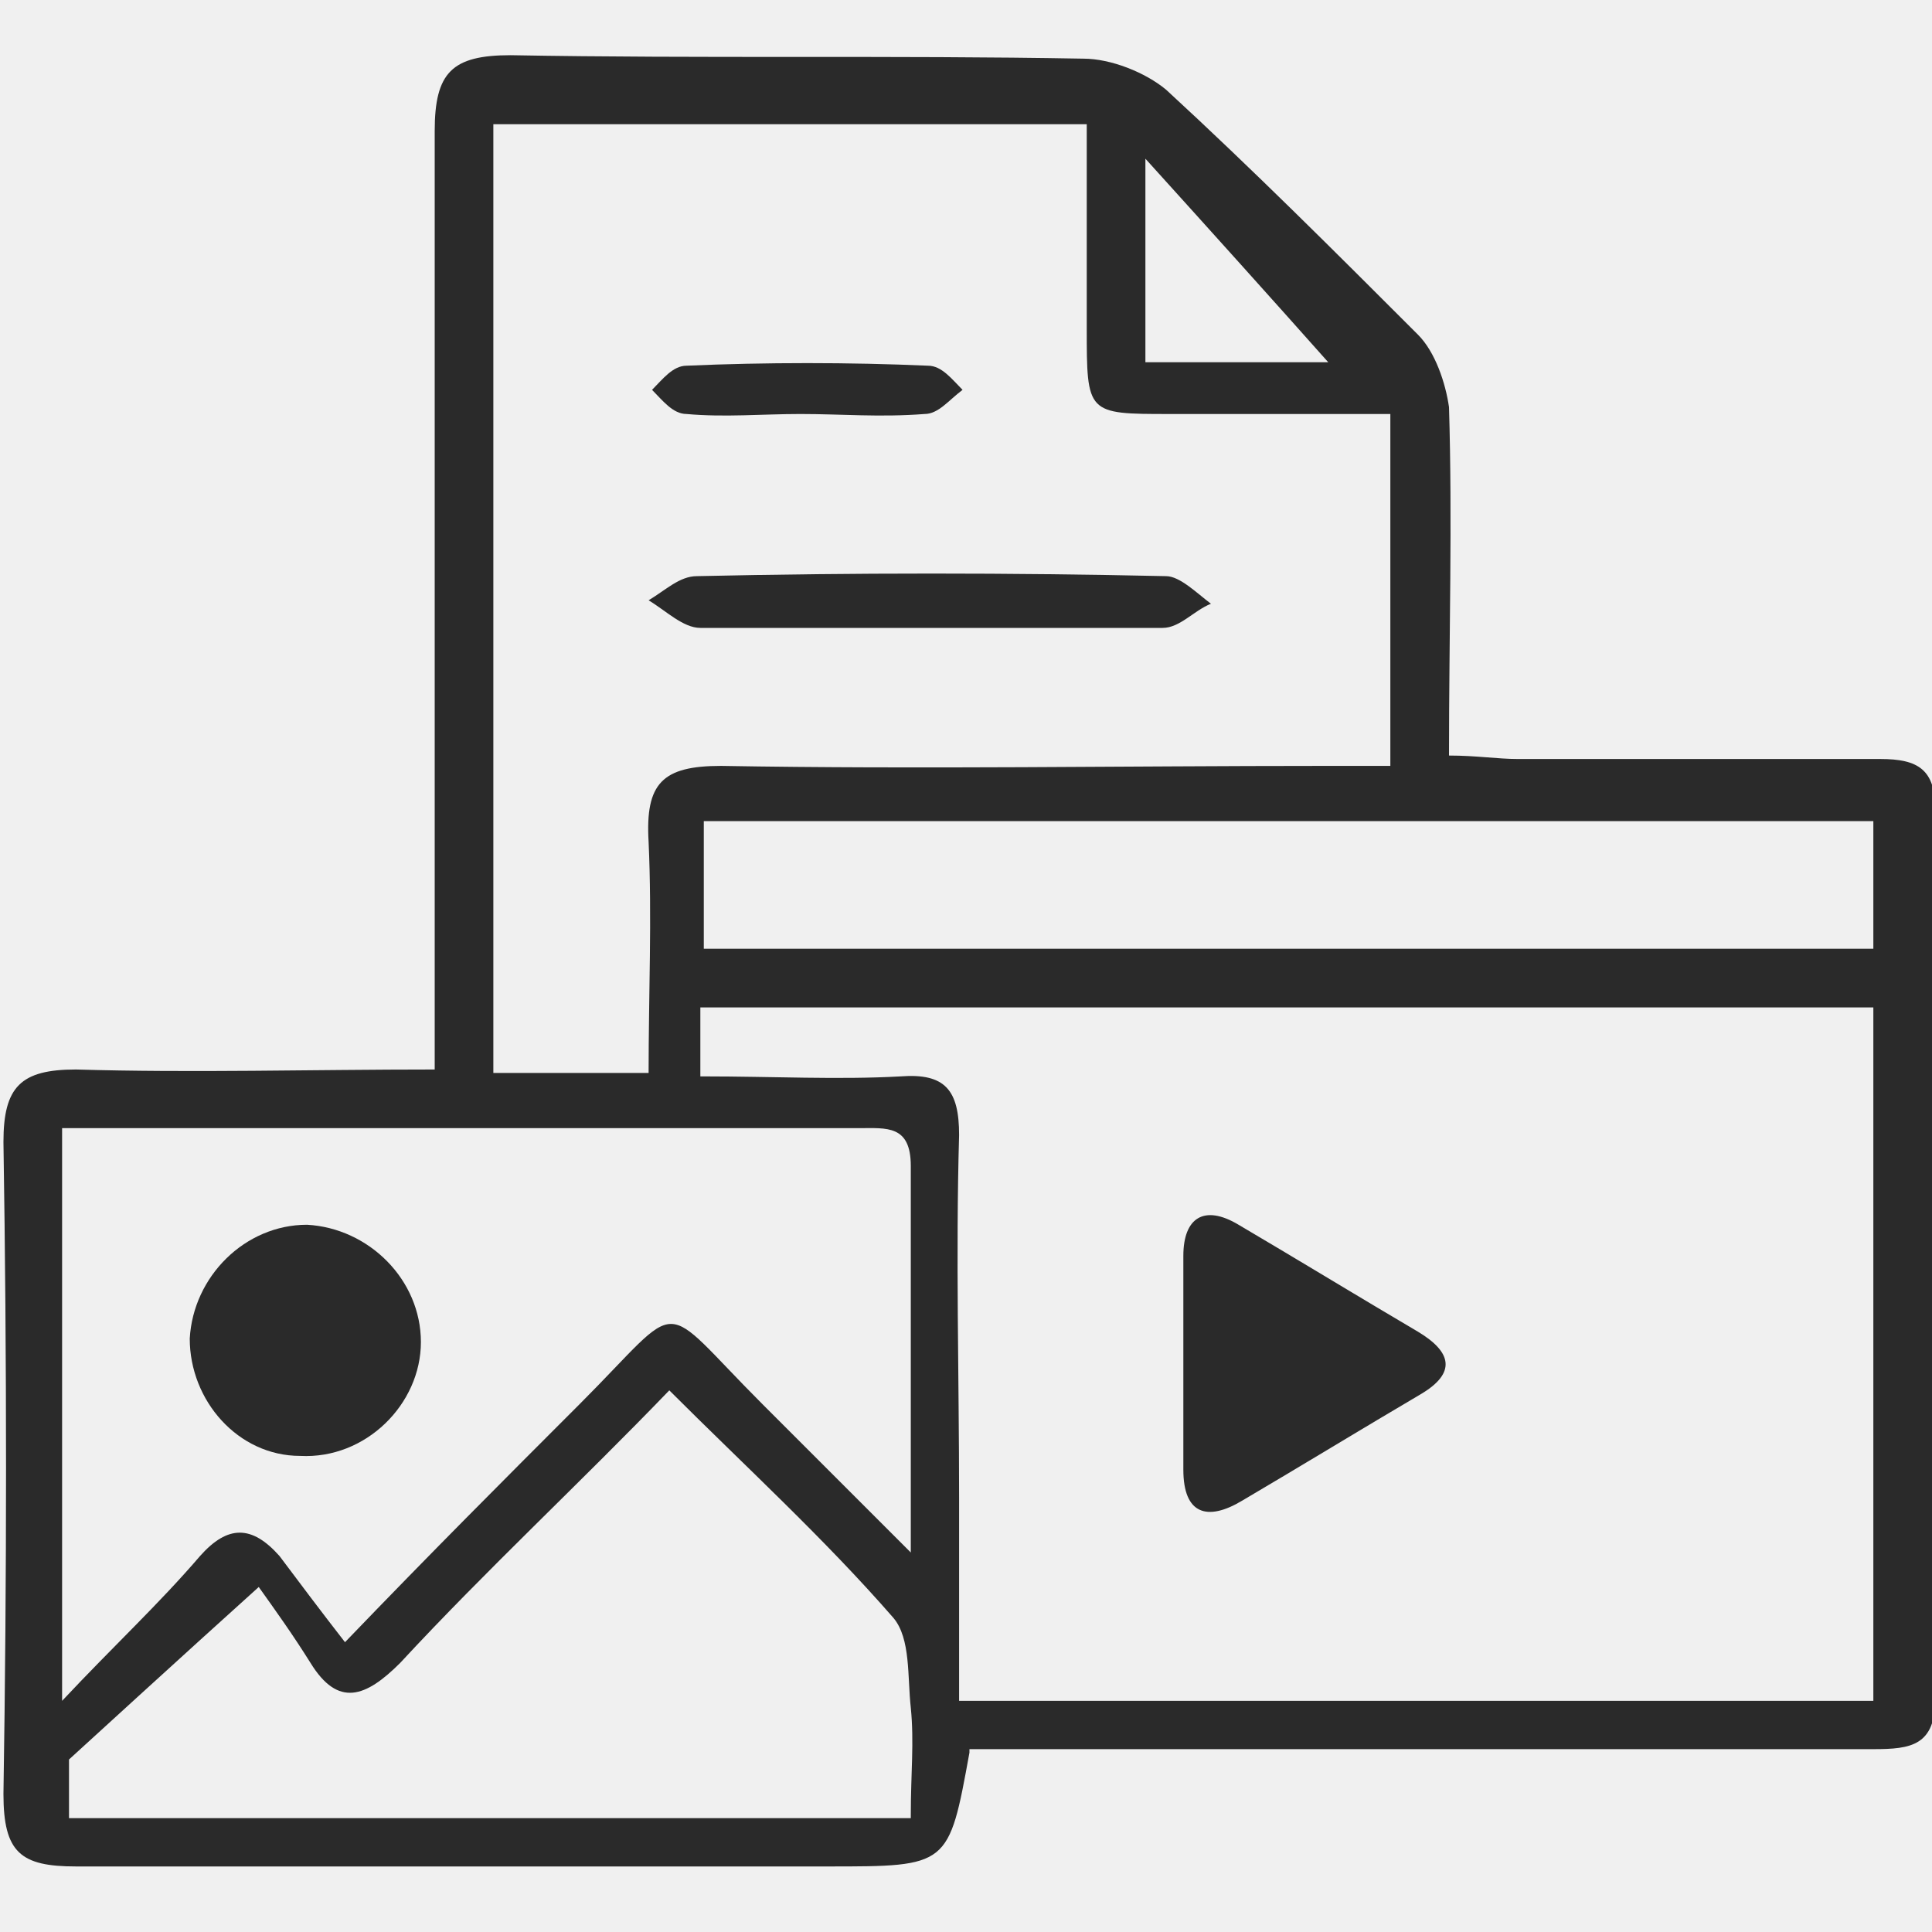
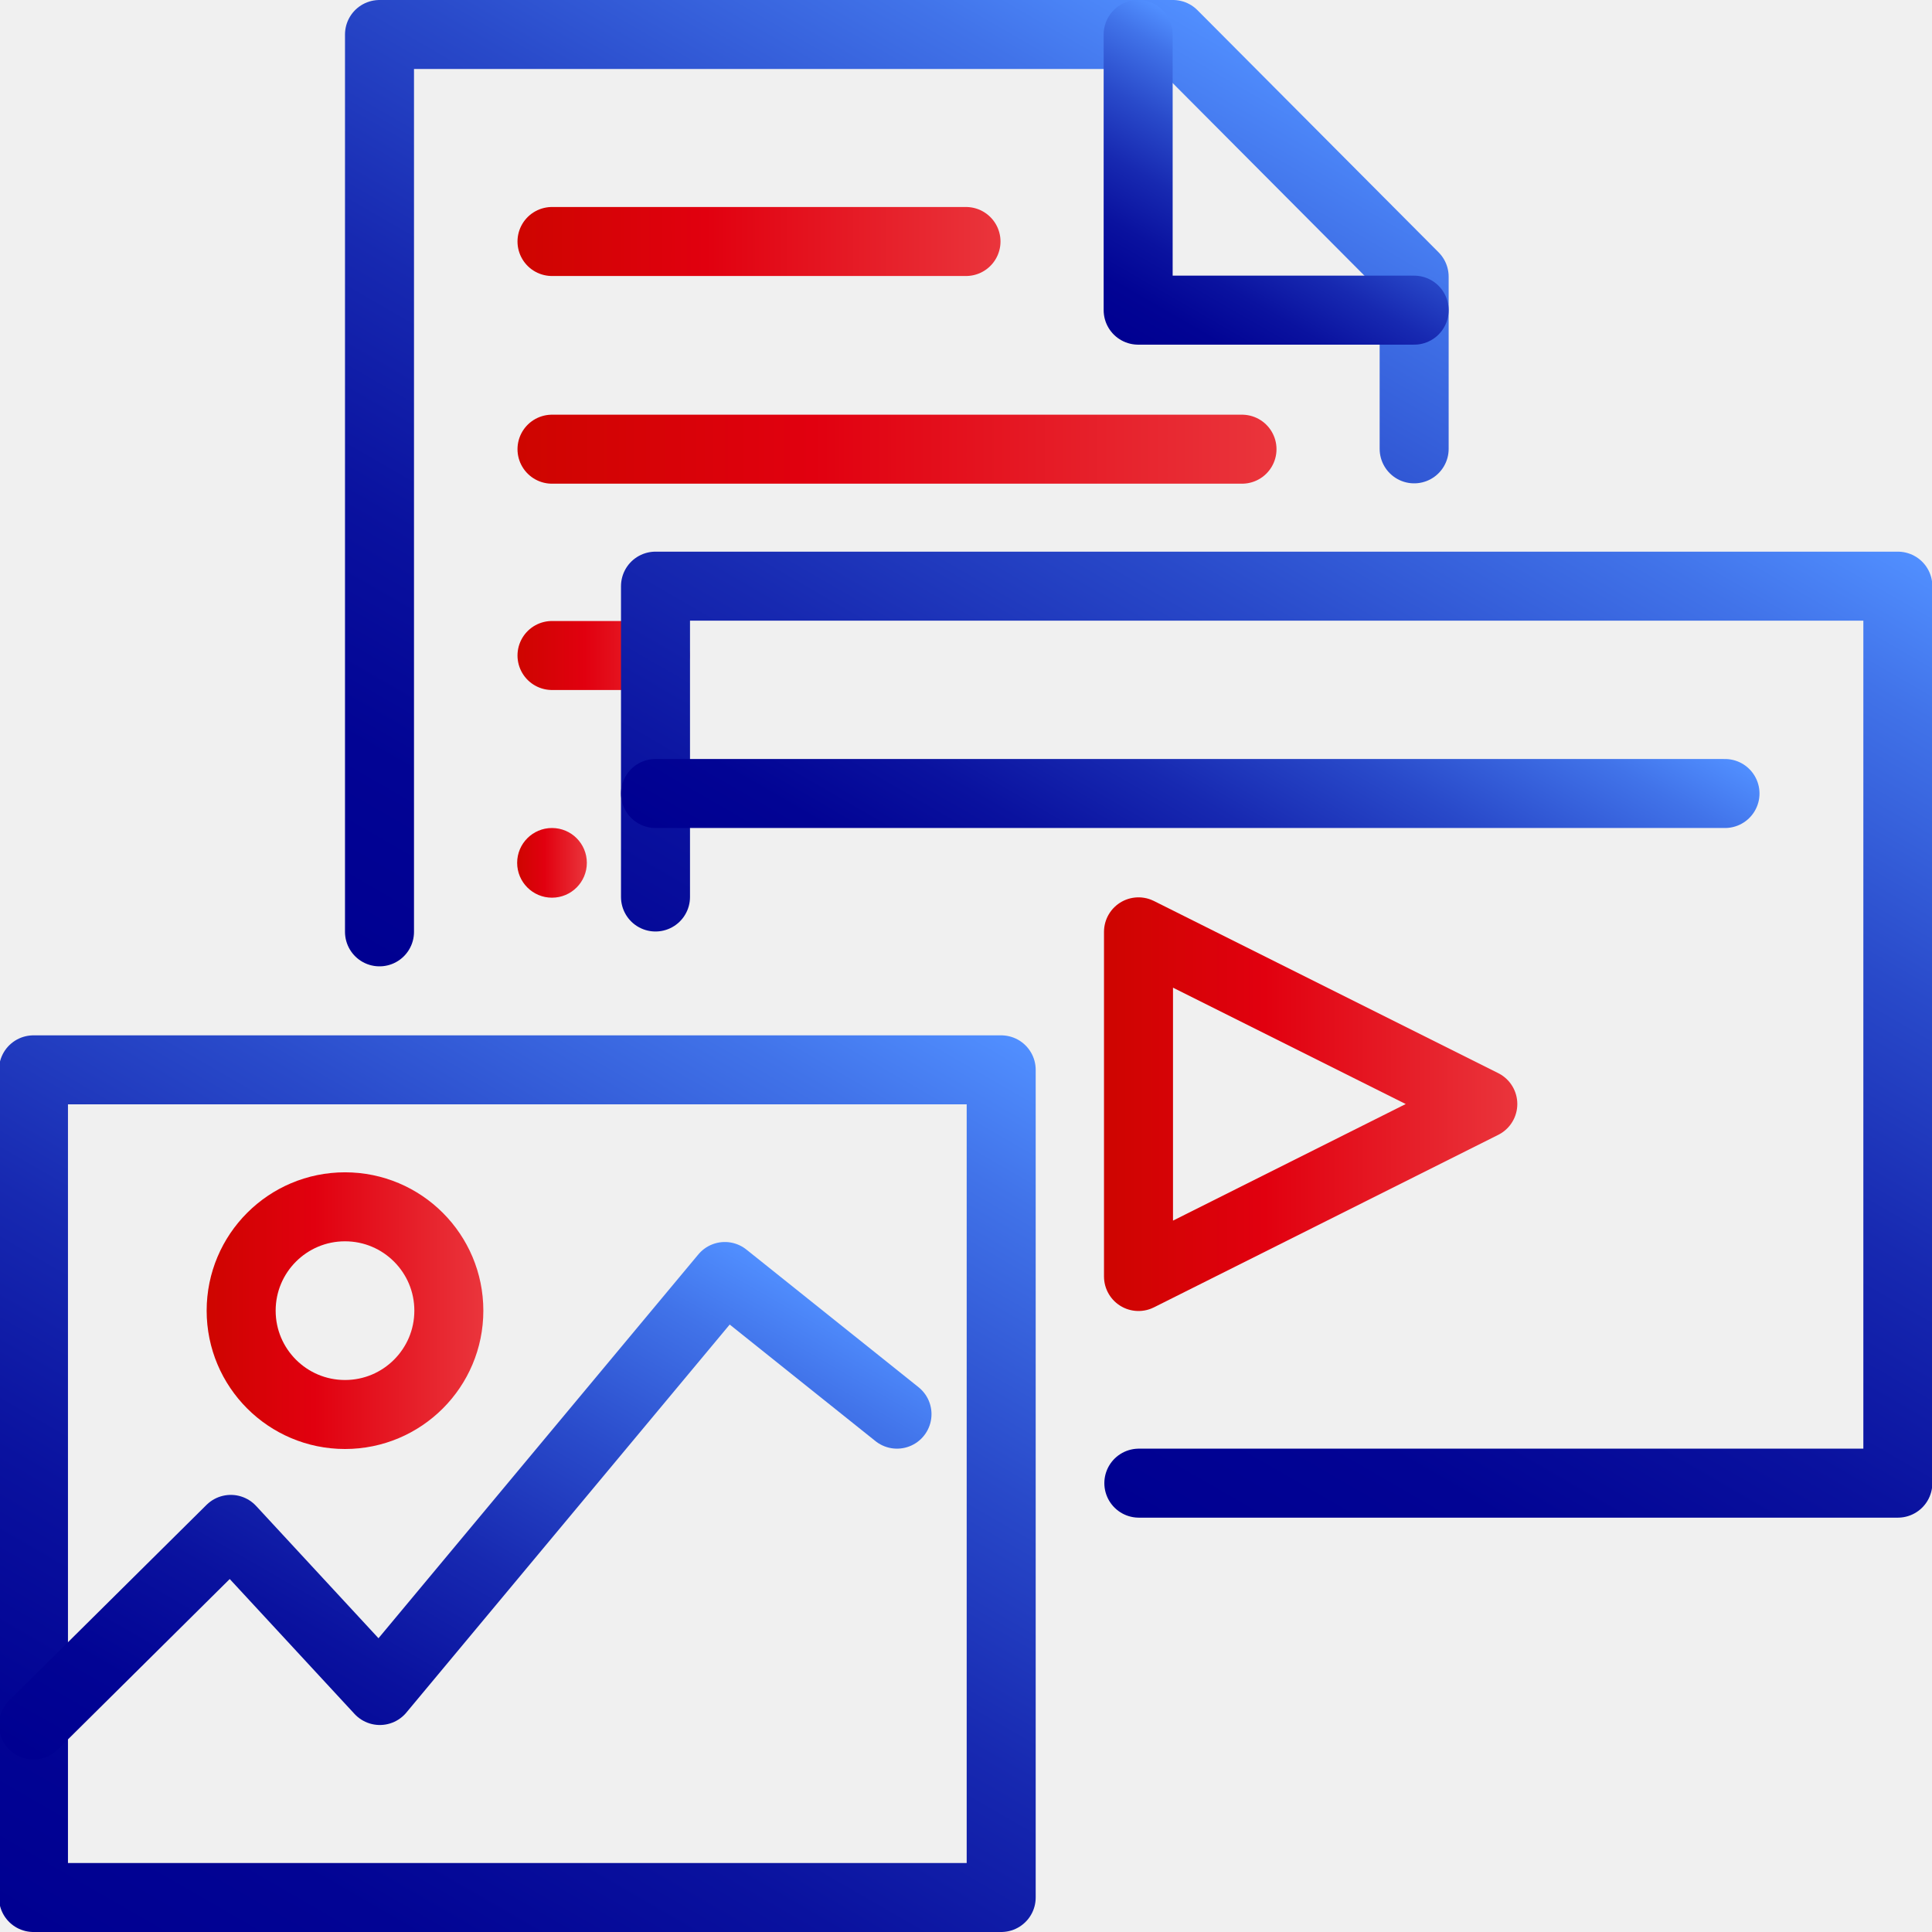
- <svg xmlns="http://www.w3.org/2000/svg" version="1.1" x="0px" y="0px" viewBox="0 0 56 56" style="enable-background:new 0 0 56 56;" xml:space="preserve">
-   <style type="text/css">
- 	.st0{display:none;}
- 	.st1{display:inline;fill:#2A2A2A;}
- 	.st2{fill:#2A2A2A;}
- 	.st3{fill:#FFFFFF;}
- 	.st4{fill:none;stroke:#FFFFFF;stroke-width:3;stroke-linecap:round;stroke-linejoin:round;stroke-miterlimit:10;}
- 	.st5{fill:none;stroke:#FFFFFF;stroke-width:3;stroke-linecap:round;stroke-linejoin:round;}
- 	.st6{fill:none;}
- 	.st7{fill:#FF002B;}
- 	.st8{fill:url(#SVGID_1_);}
- 	.st9{fill:url(#SVGID_2_);}
- 	.st10{clip-path:url(#SVGID_4_);}
- 	.st11{fill:#FF0606;}
- </style>
-   <g id="FOND" class="st0">
- </g>
-   <g id="Calque_1">
-     <g>
-       <path class="st2" d="M38.5,10.5c-1.6-1.8-3.4-3.8-5.3-5.9v5.9H38.5z M20.4,27.5h33.9v-3.7H20.4V27.5z M26.4,52.6    c0-1.2,0.1-2.1,0-3.1c-0.1-0.9,0-2-0.5-2.6c-2-2.3-4.3-4.4-6.5-6.6c-2.6,2.7-5.3,5.2-7.8,7.9c-1,1-1.8,1.3-2.6,0    c-0.5-0.8-1-1.5-1.5-2.2c-2,1.8-5.5,5-5.5,5l0,1.7H26.4z M1.8,32.7v16.6c1.5-1.6,2.8-2.8,4-4.2c0.8-0.9,1.5-0.9,2.3,0    c0.6,0.8,1.2,1.6,1.9,2.5c2.5-2.6,4.6-4.7,6.8-6.9c3.1-3.1,2.2-3.1,5.3,0c1.3,1.3,2.6,2.6,4.3,4.3c0-4.1,0-7.7,0-11.2    c0-1.2-0.7-1.1-1.5-1.1c-4.4,0-8.8,0-13.3,0C8.4,32.7,5.1,32.7,1.8,32.7 M18.8,31.1c0-2.3,0.1-4.5,0-6.7c-0.1-1.7,0.4-2.2,2.1-2.2    c5.8,0.1,11.6,0,17.5,0h1.9V12c-2.2,0-4.3,0-6.4,0c-2.4,0-2.4,0-2.4-2.5c0-2,0-3.9,0-5.9H14.3v27.5H18.8z M20.4,31.2    c2,0,3.9,0.1,5.7,0c1.3-0.1,1.7,0.4,1.7,1.7c-0.1,3.5,0,7,0,10.5v5.9h26.5V29.2h-34V31.2z M28.1,50.8c-0.6,3.3-0.6,3.3-4.1,3.3    c-7.3,0-14.6,0-21.8,0c-1.6,0-2.1-0.4-2.1-2.1c0.1-6.3,0.1-12.6,0-18.9c0-1.6,0.5-2.1,2.1-2.1c3.4,0.1,6.8,0,10.4,0v-2    c0-8.4,0-16.8,0-25.2c0-1.7,0.5-2.2,2.2-2.2c5.5,0.1,11.1,0,16.6,0.1c0.8,0,1.8,0.4,2.4,0.9c2.5,2.3,4.9,4.7,7.3,7.1    c0.5,0.5,0.8,1.4,0.9,2.1c0.1,3.3,0,6.6,0,10.1c0.8,0,1.4,0.1,2,0.1c3.5,0,7,0,10.5,0c1.1,0,1.6,0.3,1.6,1.5c0,8.6,0,17.1,0,25.7    c0,1.4-0.7,1.5-1.8,1.5c-8.1,0-16.2,0-24.3,0H28.1z" />
-       <path class="st2" d="M34.3,39.5c0-1,0-2.1,0-3.1c0-1.1,0.6-1.5,1.6-0.9c1.7,1,3.5,2.1,5.2,3.1c1,0.6,1.1,1.2,0.1,1.8    c-1.7,1-3.5,2.1-5.2,3.1c-1,0.6-1.7,0.4-1.7-0.9C34.3,41.6,34.3,40.5,34.3,39.5" />
-       <path class="st2" d="M26.9,18.2c-2.2,0-4.4,0-6.6,0c-0.5,0-1-0.5-1.5-0.8c0.5-0.3,0.9-0.7,1.4-0.7c4.5-0.1,9.1-0.1,13.6,0    c0.4,0,0.9,0.5,1.3,0.8c-0.5,0.2-0.9,0.7-1.4,0.7C31.5,18.2,29.2,18.2,26.9,18.2" />
-       <path class="st2" d="M23.2,12c-1.1,0-2.2,0.1-3.3,0c-0.4,0-0.7-0.4-1-0.7c0.3-0.3,0.6-0.7,1-0.7c2.3-0.1,4.7-0.1,7,0    c0.4,0,0.7,0.4,1,0.7c-0.4,0.3-0.7,0.7-1.1,0.7C25.5,12.1,24.4,12,23.2,12" />
-       <path class="st2" d="M8.9,35.5c-1.8,0-3.3,1.5-3.4,3.3c0,1.8,1.4,3.4,3.2,3.4c1.9,0.1,3.5-1.5,3.5-3.3    C12.2,37.1,10.7,35.6,8.9,35.5" />
-     </g>
-     <rect class="st6" width="56" height="56" />
+ <svg xmlns="http://www.w3.org/2000/svg" xmlns:xlink="http://www.w3.org/1999/xlink" viewBox="0 0 56 56">
+   <defs>
+     <style>
+       .cls-1, .cls-2, .cls-3, .cls-4, .cls-5, .cls-6, .cls-7, .cls-8, .cls-9, .cls-10, .cls-11, .cls-12 {
+         fill: none;
+       }
+ 
+       .cls-1, .cls-13 {
+         stroke-width: 0px;
+       }
+ 
+       .cls-2 {
+         stroke: url(#Dégradé_sans_nom_108);
+       }
+ 
+       .cls-2, .cls-3, .cls-4, .cls-5, .cls-6, .cls-7, .cls-8, .cls-9, .cls-10, .cls-11, .cls-12 {
+         stroke-linecap: round;
+         stroke-linejoin: round;
+         stroke-width: 2px;
+       }
+ 
+       .cls-3 {
+         stroke: url(#Dégradé_sans_nom_140);
+       }
+ 
+       .cls-13 {
+         fill: url(#Dégradé_sans_nom_140-6);
+       }
+ 
+       .cls-4 {
+         stroke: url(#Dégradé_sans_nom_108-5);
+       }
+ 
+       .cls-5 {
+         stroke: url(#Dégradé_sans_nom_108-3);
+       }
+ 
+       .cls-6 {
+         stroke: url(#Dégradé_sans_nom_108-2);
+       }
+ 
+       .cls-7 {
+         stroke: url(#Dégradé_sans_nom_108-4);
+       }
+ 
+       .cls-8 {
+         stroke: url(#Dégradé_sans_nom_108-6);
+       }
+ 
+       .cls-9 {
+         stroke: url(#Dégradé_sans_nom_140-3);
+       }
+ 
+       .cls-10 {
+         stroke: url(#Dégradé_sans_nom_140-4);
+       }
+ 
+       .cls-11 {
+         stroke: url(#Dégradé_sans_nom_140-5);
+       }
+ 
+       .cls-12 {
+         stroke: url(#Dégradé_sans_nom_140-2);
+       }
+     </style>
+     <linearGradient id="Dégradé_sans_nom_108" data-name="Dégradé sans nom 108" x1="5.79" y1="58.94" x2="24.19" y2="27.07" gradientUnits="userSpaceOnUse">
+       <stop offset="0" stop-color="#000091" />
+       <stop offset=".15" stop-color="#020494" />
+       <stop offset=".32" stop-color="#0a129f" />
+       <stop offset=".5" stop-color="#1729b1" />
+       <stop offset=".69" stop-color="#294aca" />
+       <stop offset=".89" stop-color="#4173e9" />
+       <stop offset="1" stop-color="#518fff" />
+     </linearGradient>
+     <linearGradient id="Dégradé_sans_nom_108-2" data-name="Dégradé sans nom 108" x1="7.9" y1="55.16" x2="19.54" y2="35" xlink:href="#Dégradé_sans_nom_108" />
+     <linearGradient id="Dégradé_sans_nom_140" data-name="Dégradé sans nom 140" x1="5.98" y1="37.99" x2="14.01" y2="37.99" gradientUnits="userSpaceOnUse">
+       <stop offset="0" stop-color="#ce0500" />
+       <stop offset=".39" stop-color="#e1000f" />
+       <stop offset="1" stop-color="#ea353c" />
+     </linearGradient>
+     <linearGradient id="Dégradé_sans_nom_108-3" data-name="Dégradé sans nom 108" x1="13.08" y1="29.37" x2="31.09" y2="-1.84" xlink:href="#Dégradé_sans_nom_108" />
+     <linearGradient id="Dégradé_sans_nom_108-4" data-name="Dégradé sans nom 108" x1="33.76" y1="10.59" x2="38.22" y2="2.86" xlink:href="#Dégradé_sans_nom_108" />
+     <linearGradient id="Dégradé_sans_nom_140-2" data-name="Dégradé sans nom 140" x1="15" y1="7" x2="29" y2="7" xlink:href="#Dégradé_sans_nom_140" />
+     <linearGradient id="Dégradé_sans_nom_140-3" data-name="Dégradé sans nom 140" x1="15" y1="13.02" x2="37" y2="13.02" xlink:href="#Dégradé_sans_nom_140" />
+     <linearGradient id="Dégradé_sans_nom_140-4" data-name="Dégradé sans nom 140" x1="15" y1="19" x2="19.99" y2="19" xlink:href="#Dégradé_sans_nom_140" />
+     <linearGradient id="Dégradé_sans_nom_140-5" data-name="Dégradé sans nom 140" x1="32" y1="32" x2="43.98" y2="32" xlink:href="#Dégradé_sans_nom_140" />
+     <linearGradient id="Dégradé_sans_nom_108-5" data-name="Dégradé sans nom 108" x1="29.88" y1="42.33" x2="47.64" y2="11.57" xlink:href="#Dégradé_sans_nom_108" />
+     <linearGradient id="Dégradé_sans_nom_108-6" data-name="Dégradé sans nom 108" x1="30.12" y1="30.58" x2="38.87" y2="15.42" xlink:href="#Dégradé_sans_nom_108" />
+     <linearGradient id="Dégradé_sans_nom_140-6" data-name="Dégradé sans nom 140" x1="14.99" y1="25.01" x2="17" y2="25.01" xlink:href="#Dégradé_sans_nom_140" />
+   </defs>
+   <g id="ICONES">
+     <rect class="cls-2" x=".97" y="31.01" width="28.05" height="23.99" />
+     <polyline class="cls-6" points="26 40.99 21.01 37 11.01 49 6.69 44.33 .97 50" />
+     <circle class="cls-3" cx="10" cy="37.99" r="3.01" />
+     <polyline class="cls-5" points="11 27.01 11 1 34 1 40.99 8.02 40.99 13.01" />
+     <polyline class="cls-7" points="32.99 1 32.99 8.99 40.99 8.99" />
+     <line class="cls-12" x1="16" y1="7" x2="28" y2="7" />
+     <line class="cls-9" x1="16" y1="13.02" x2="36" y2="13.02" />
+     <line class="cls-10" x1="16" y1="19" x2="18.99" y2="19" />
+     <polygon class="cls-11" points="33 27.01 42.98 32 33 37 33 27.01" />
+     <polyline class="cls-4" points="19 26 19 16.99 55.01 16.99 55.01 42.99 33.01 42.99" />
+     <line class="cls-8" x1="19" y1="23" x2="50" y2="23" />
+     <circle class="cls-13" cx="16" cy="25.01" r="1.01" />
+   </g>
+   <g id="Cadres">
+     <rect class="cls-1" y="0" width="56" height="56" />
  </g>
</svg>
